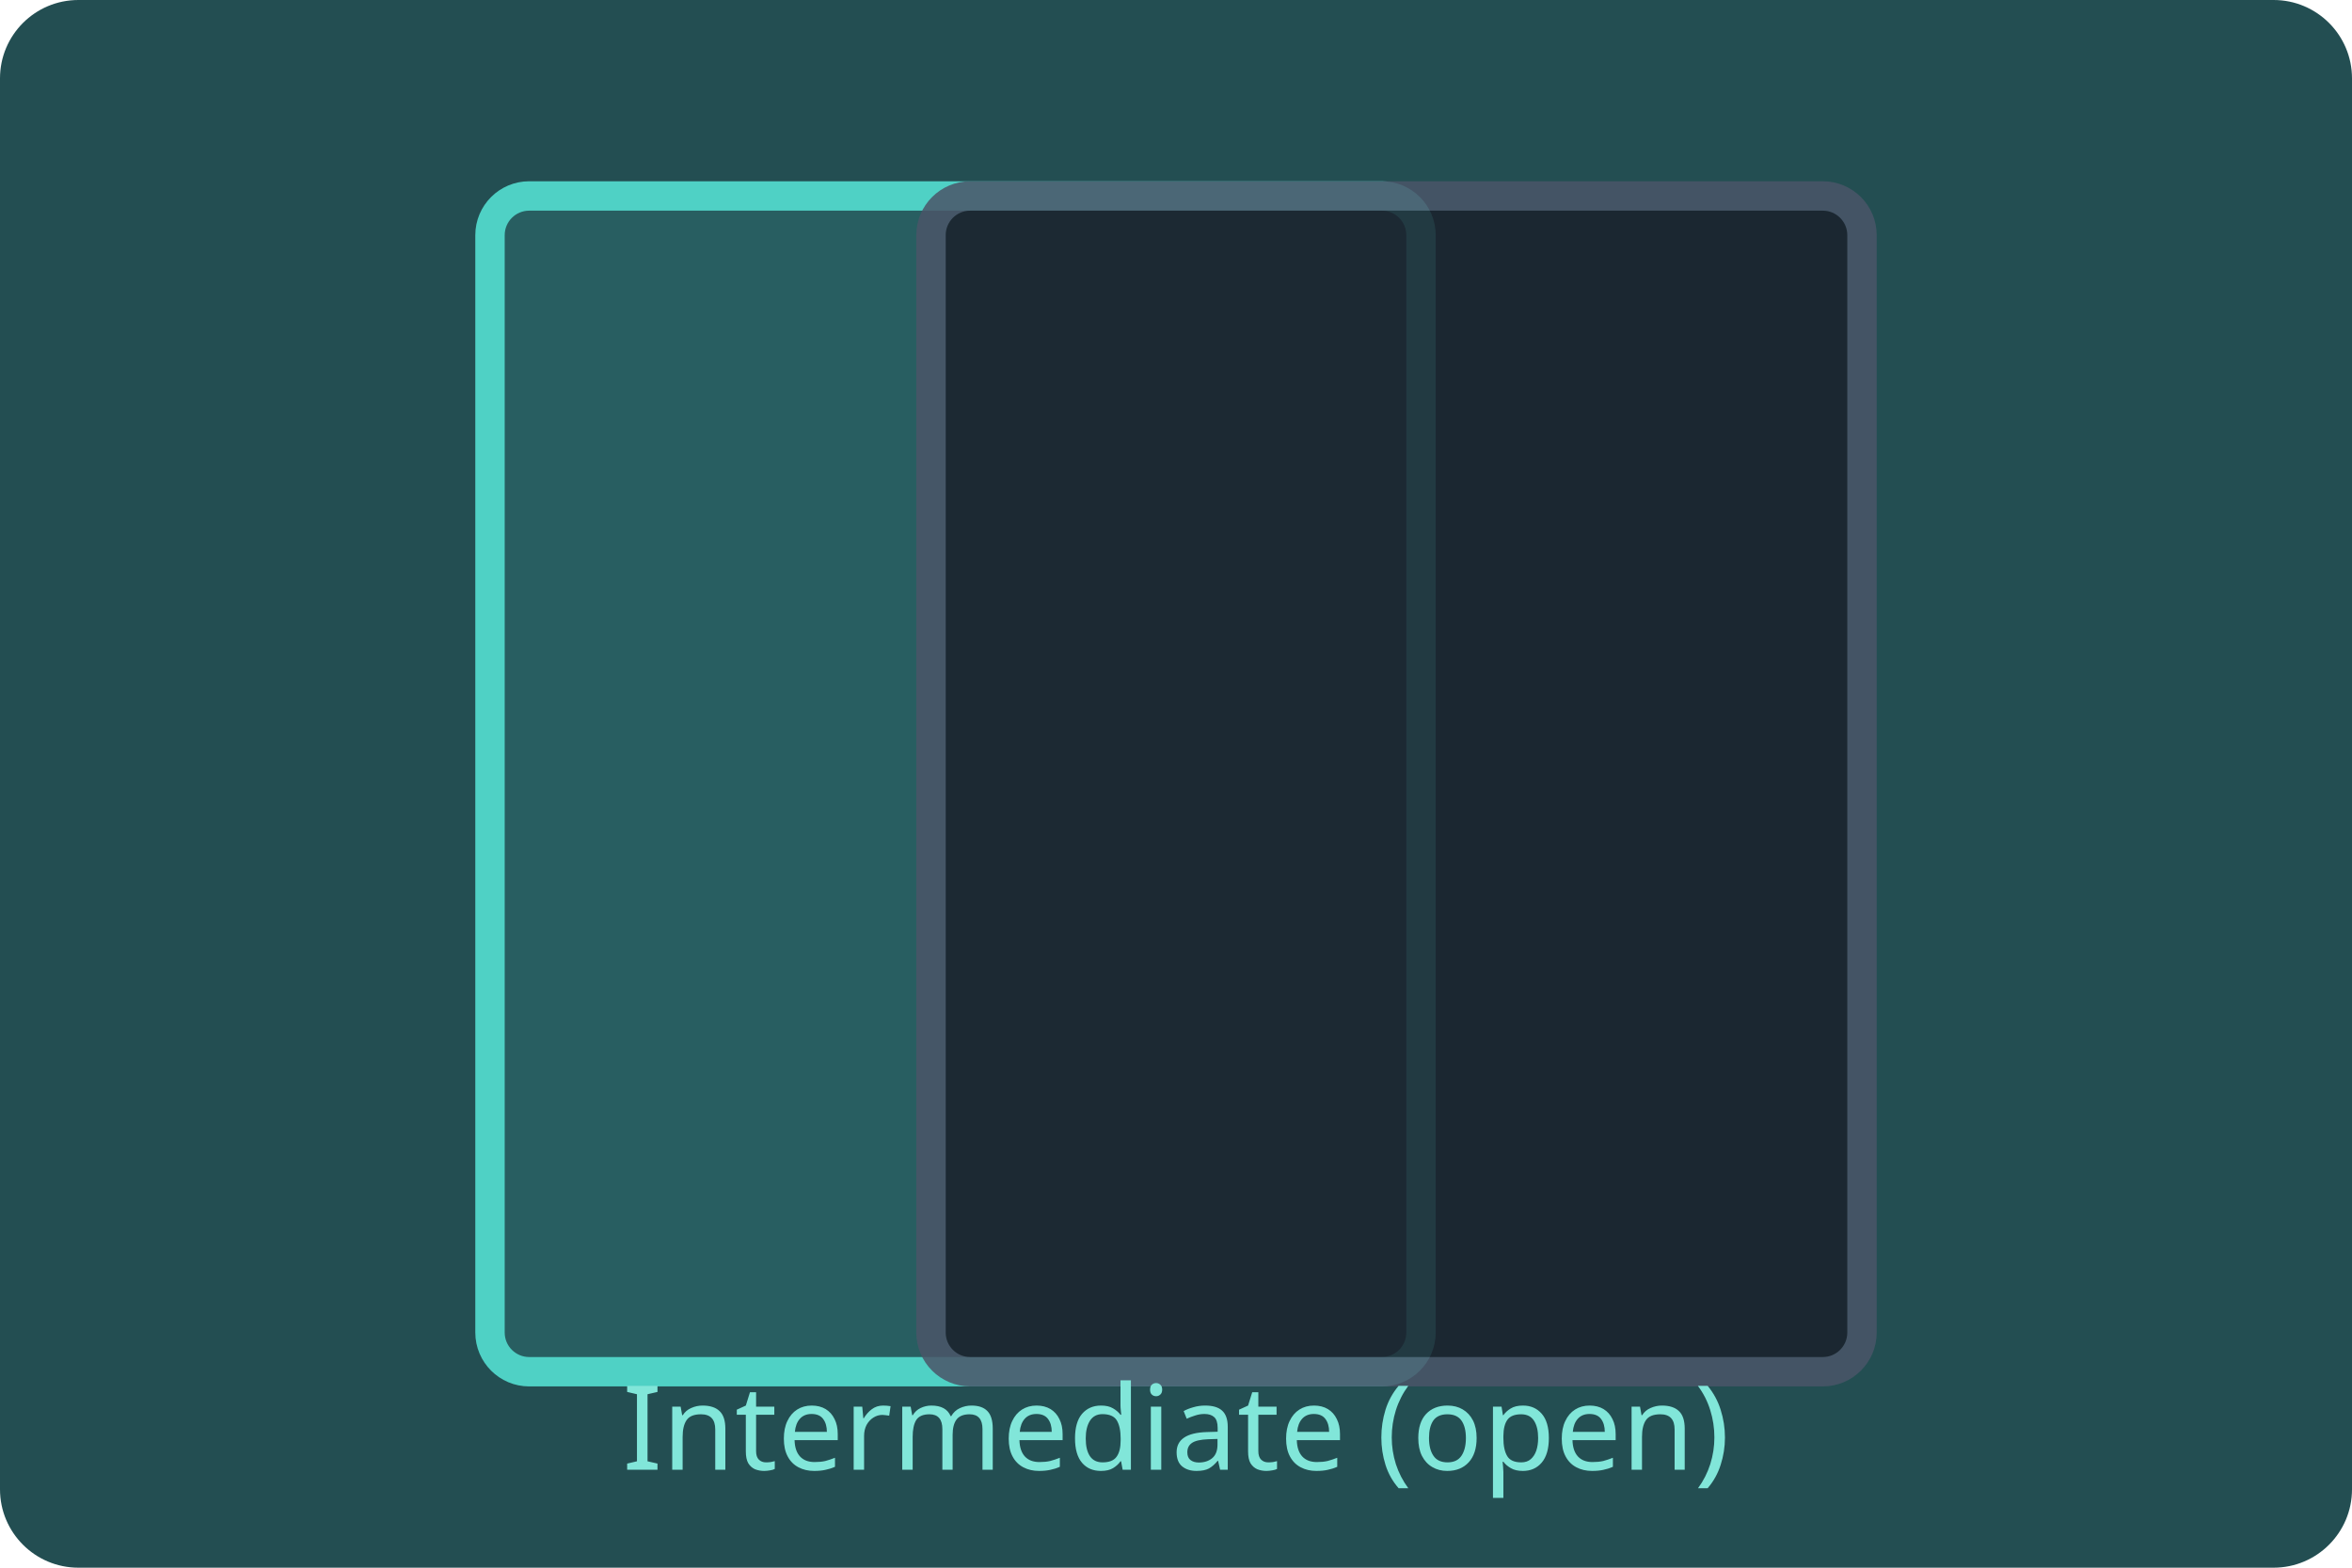
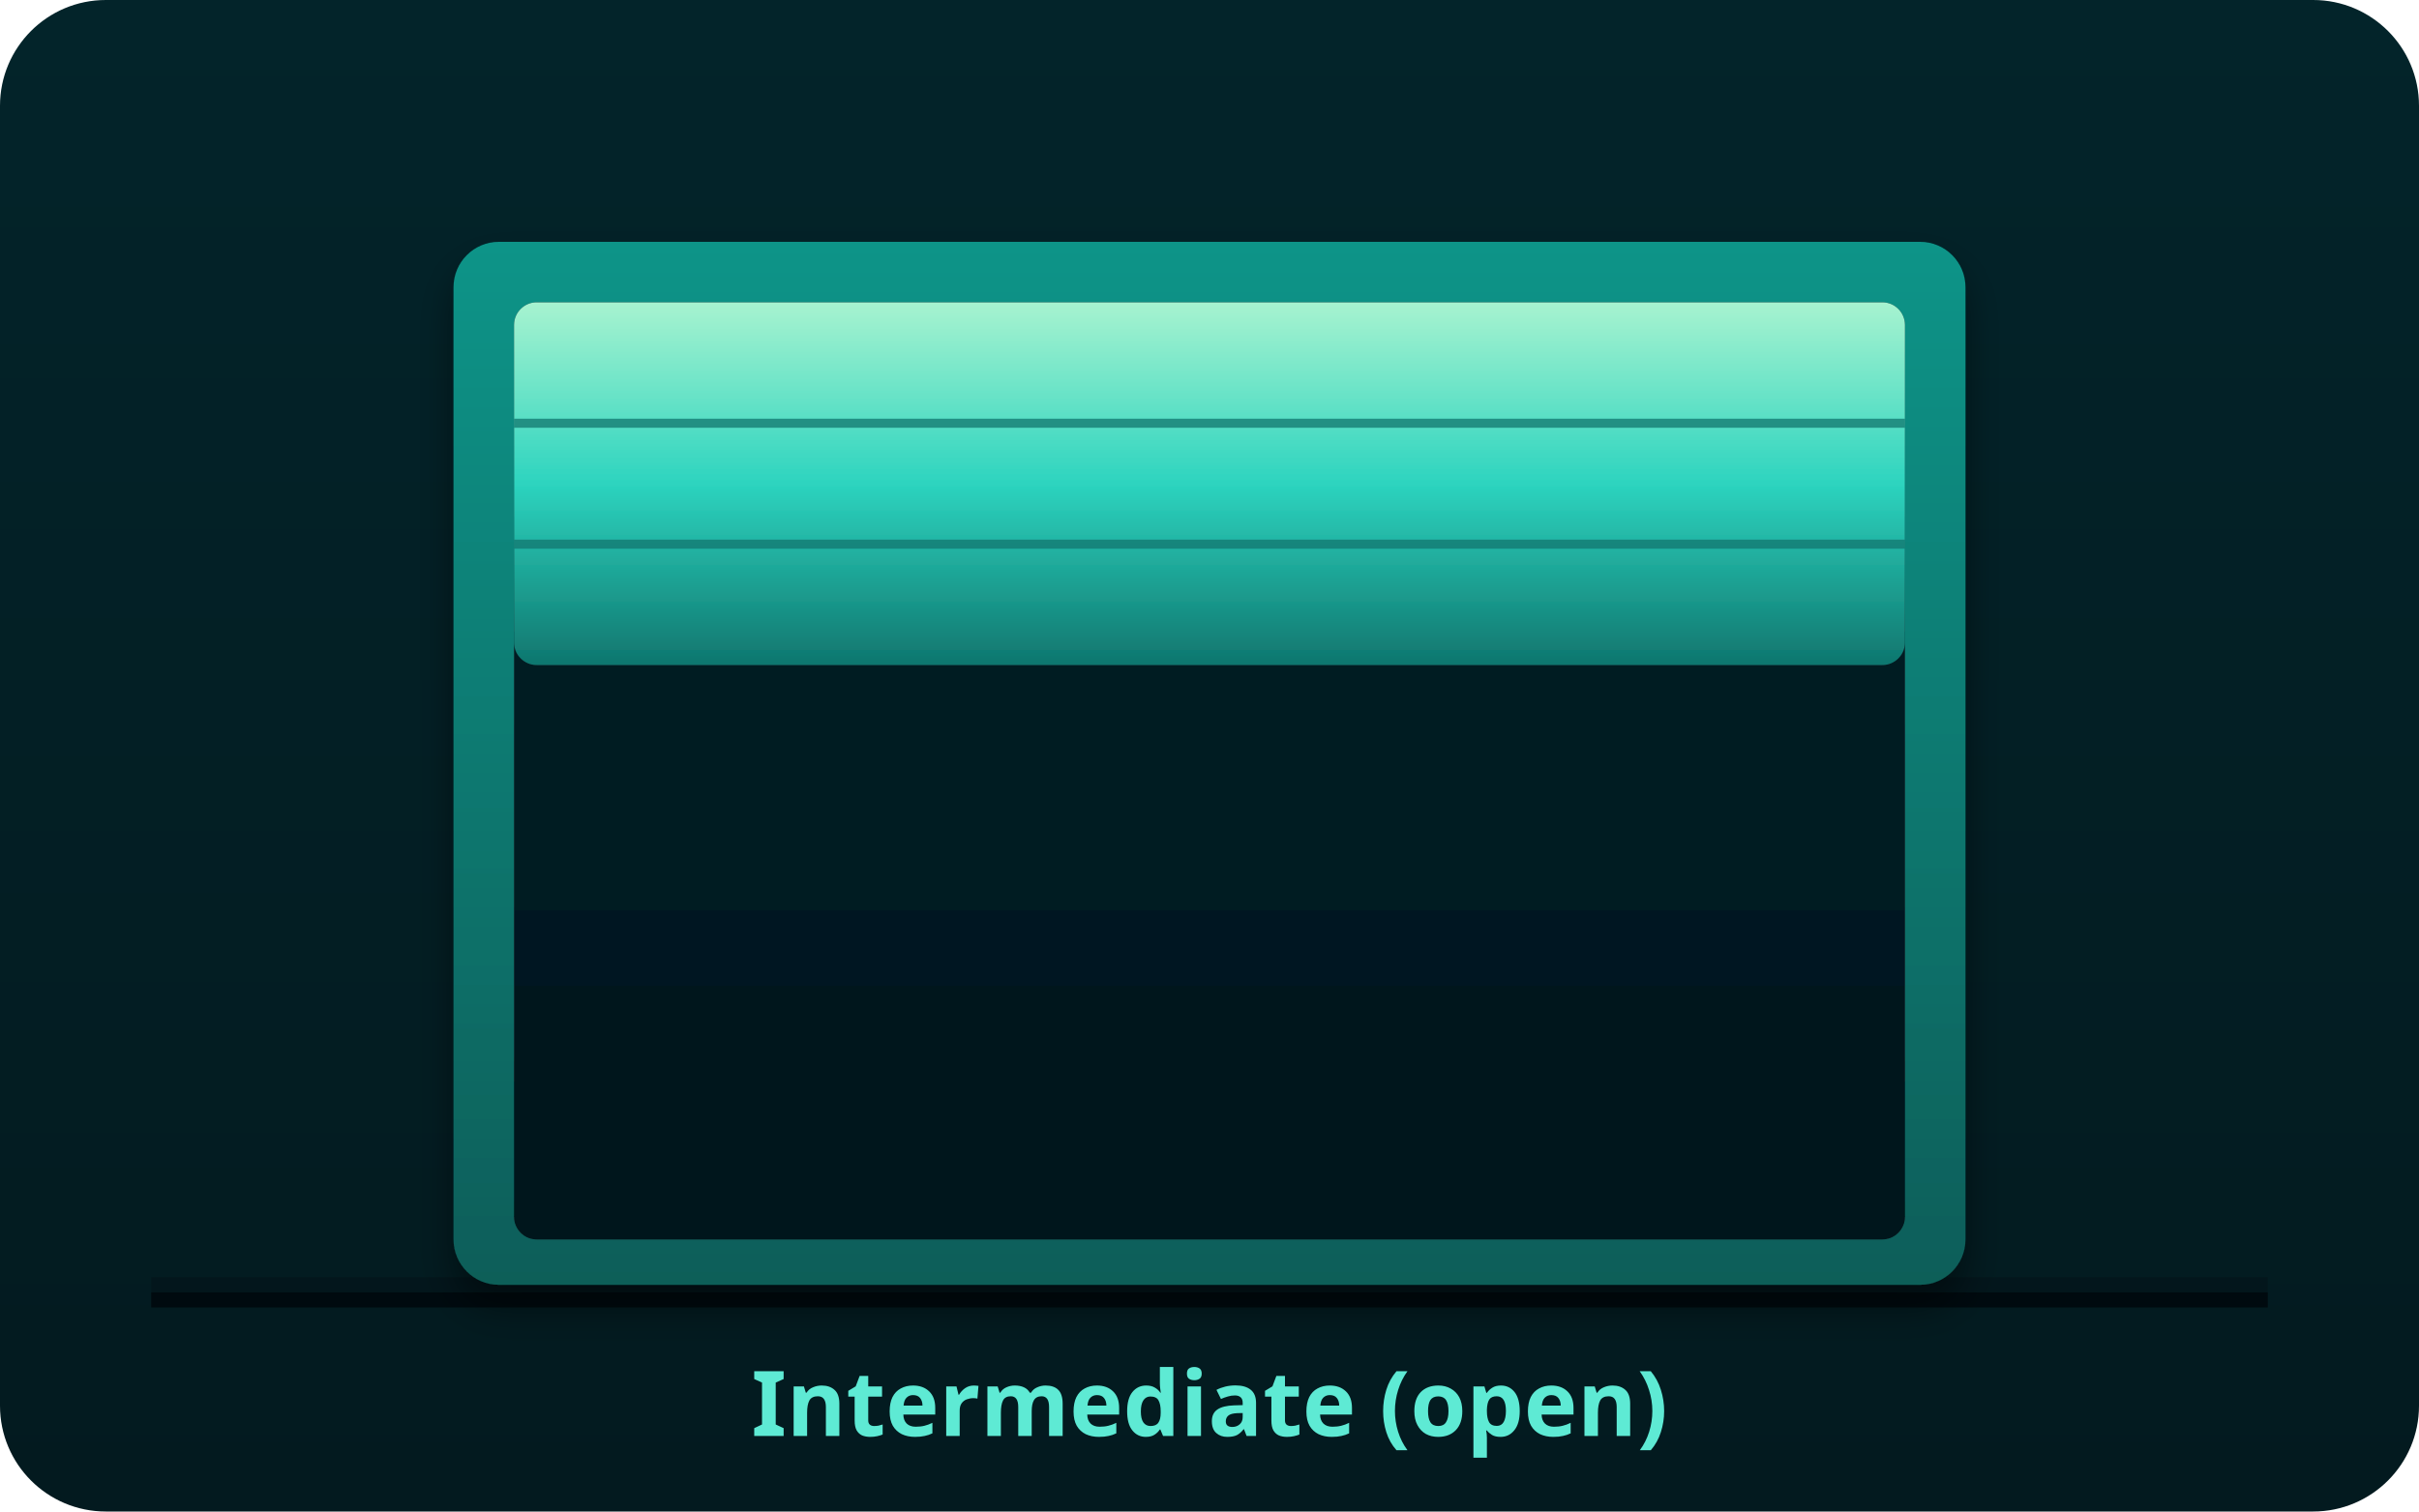
- <svg xmlns="http://www.w3.org/2000/svg" width="240" height="160" viewBox="0 0 240 160">
-   <rect width="240" height="160" fill="#234e52" rx="8" />
-   <rect x="50" y="20" width="95" height="120" fill="#285e61" stroke="#4fd1c5" stroke-width="3" rx="4" />
-   <rect x="95" y="20" width="95" height="120" fill="#1a202c" stroke="#4a5568" stroke-width="3" rx="4" opacity="0.85" />
-   <text x="120" y="150" text-anchor="middle" fill="#81e6d9" font-family="system-ui,sans-serif" font-size="12">Intermediate (open)</text>
+ <svg xmlns="http://www.w3.org/2000/svg" viewBox="0 0 320 200" width="320" height="200" role="img" aria-label="Garage door — intermediate (open side)">
+   <defs>
+     <linearGradient id="bgInterOpen" x1="0" y1="0" x2="0" y2="1">
+       <stop offset="0" stop-color="#03242a" />
+       <stop offset="1" stop-color="#031a1f" />
+     </linearGradient>
+     <linearGradient id="frameMetalInterOpen" x1="0" y1="0" x2="0" y2="1">
+       <stop offset="0" stop-color="#0d9488" />
+       <stop offset="1" stop-color="#115e59" />
+     </linearGradient>
+     <linearGradient id="interiorInterOpen" x1="0" y1="0" x2="0" y2="1">
+       <stop offset="0" stop-color="#062029" />
+       <stop offset="1" stop-color="#03161c" />
+     </linearGradient>
+     <linearGradient id="panelInterOpen" x1="0" y1="0" x2="0" y2="1">
+       <stop offset="0" stop-color="#a7f3d0" />
+       <stop offset="0.5" stop-color="#2dd4bf" />
+       <stop offset="1" stop-color="#0f766e" />
+     </linearGradient>
+     <filter id="shadowInterOpen" x="-10%" y="-10%" width="120%" height="125%">
+       <feDropShadow dx="0" dy="3" stdDeviation="2.5" flood-color="#000" flood-opacity="0.45" />
+     </filter>
+   </defs>
+   <rect x="0" y="0" width="320" height="200" rx="14" fill="url(#bgInterOpen)" />
+   <line x1="20" y1="170" x2="300" y2="170" stroke="#03161c" stroke-width="2" />
+   <line x1="20" y1="172" x2="300" y2="172" stroke="#000a0f" stroke-width="2" />
+   <g filter="url(#shadowInterOpen)">
+     <rect x="60" y="32" width="200" height="138" rx="6" fill="url(#frameMetalInterOpen)" />
+     <rect x="68" y="40" width="184" height="124" rx="3" fill="url(#interiorInterOpen)" />
+     <rect x="68" y="40" width="184" height="48" rx="3" fill="url(#panelInterOpen)" />
+     <g stroke="#0f766e" stroke-width="1.2" opacity="0.75">
+       <line x1="68" y1="56" x2="252" y2="56" />
+       <line x1="68" y1="72" x2="252" y2="72" />
+     </g>
+   </g>
+   <text x="160" y="190" text-anchor="middle" fill="#5eead4" font-family="system-ui,sans-serif" font-size="12" font-weight="600">Intermediate (open)</text>
</svg>
